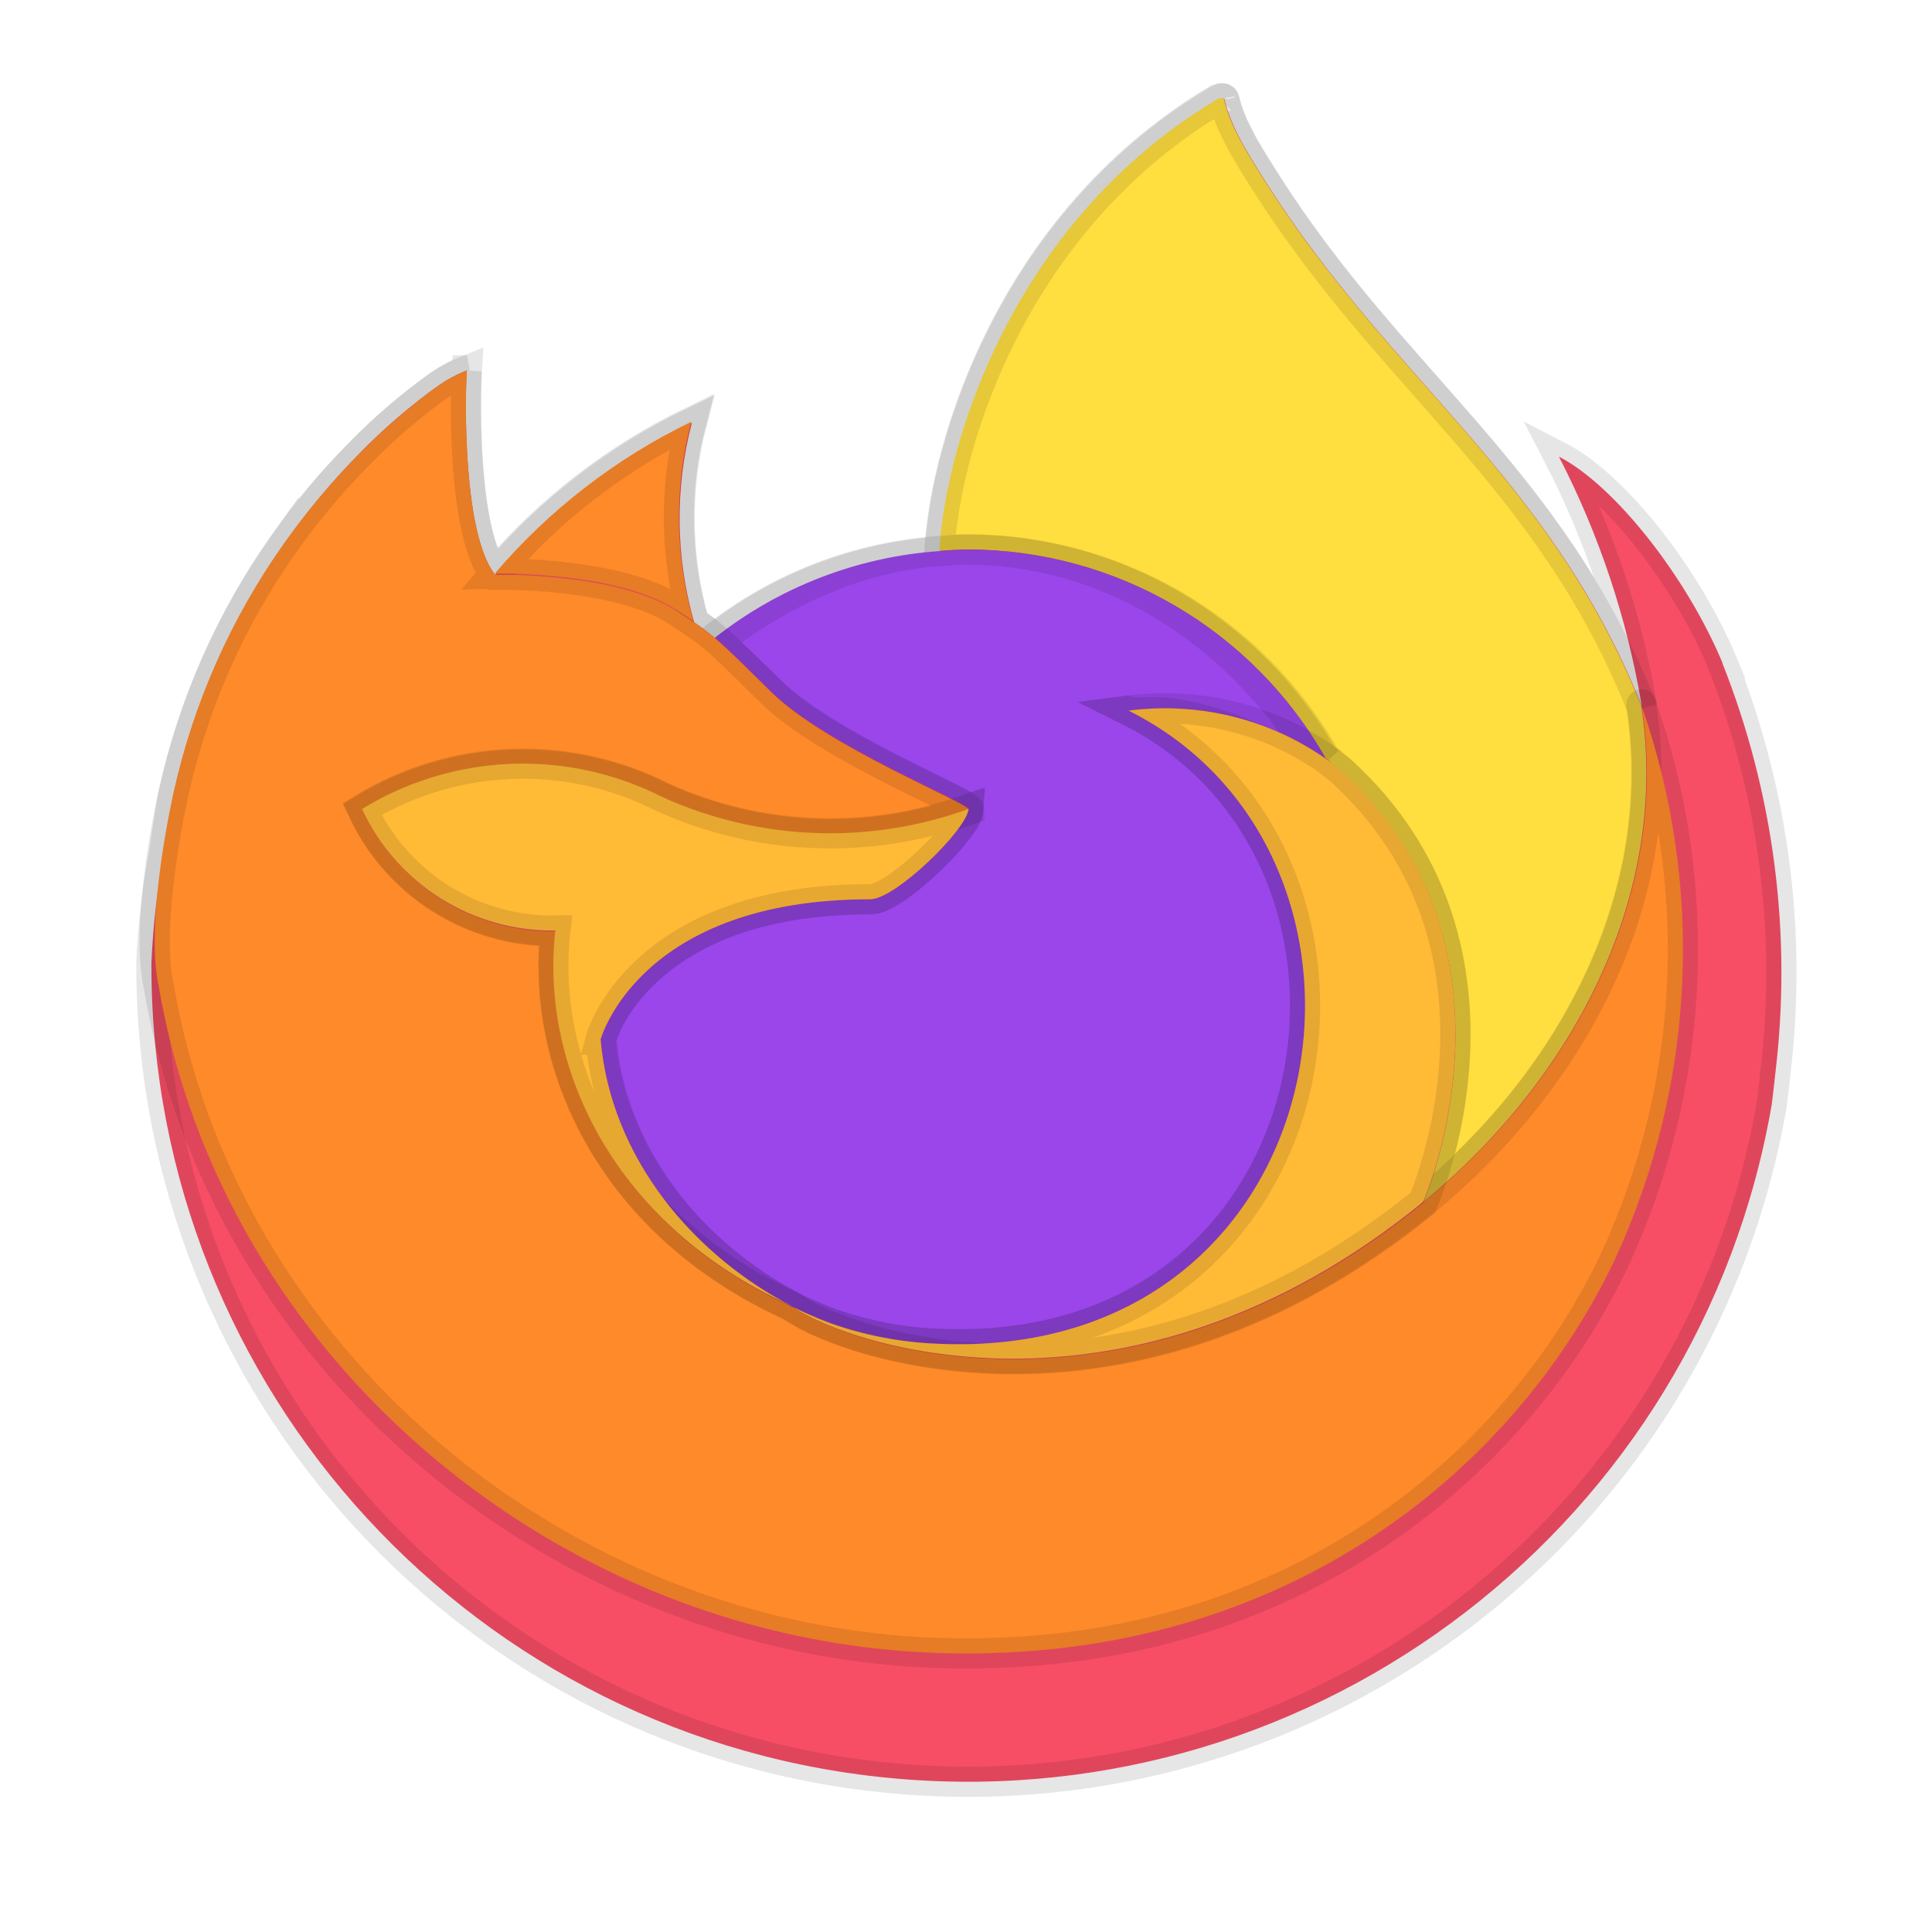
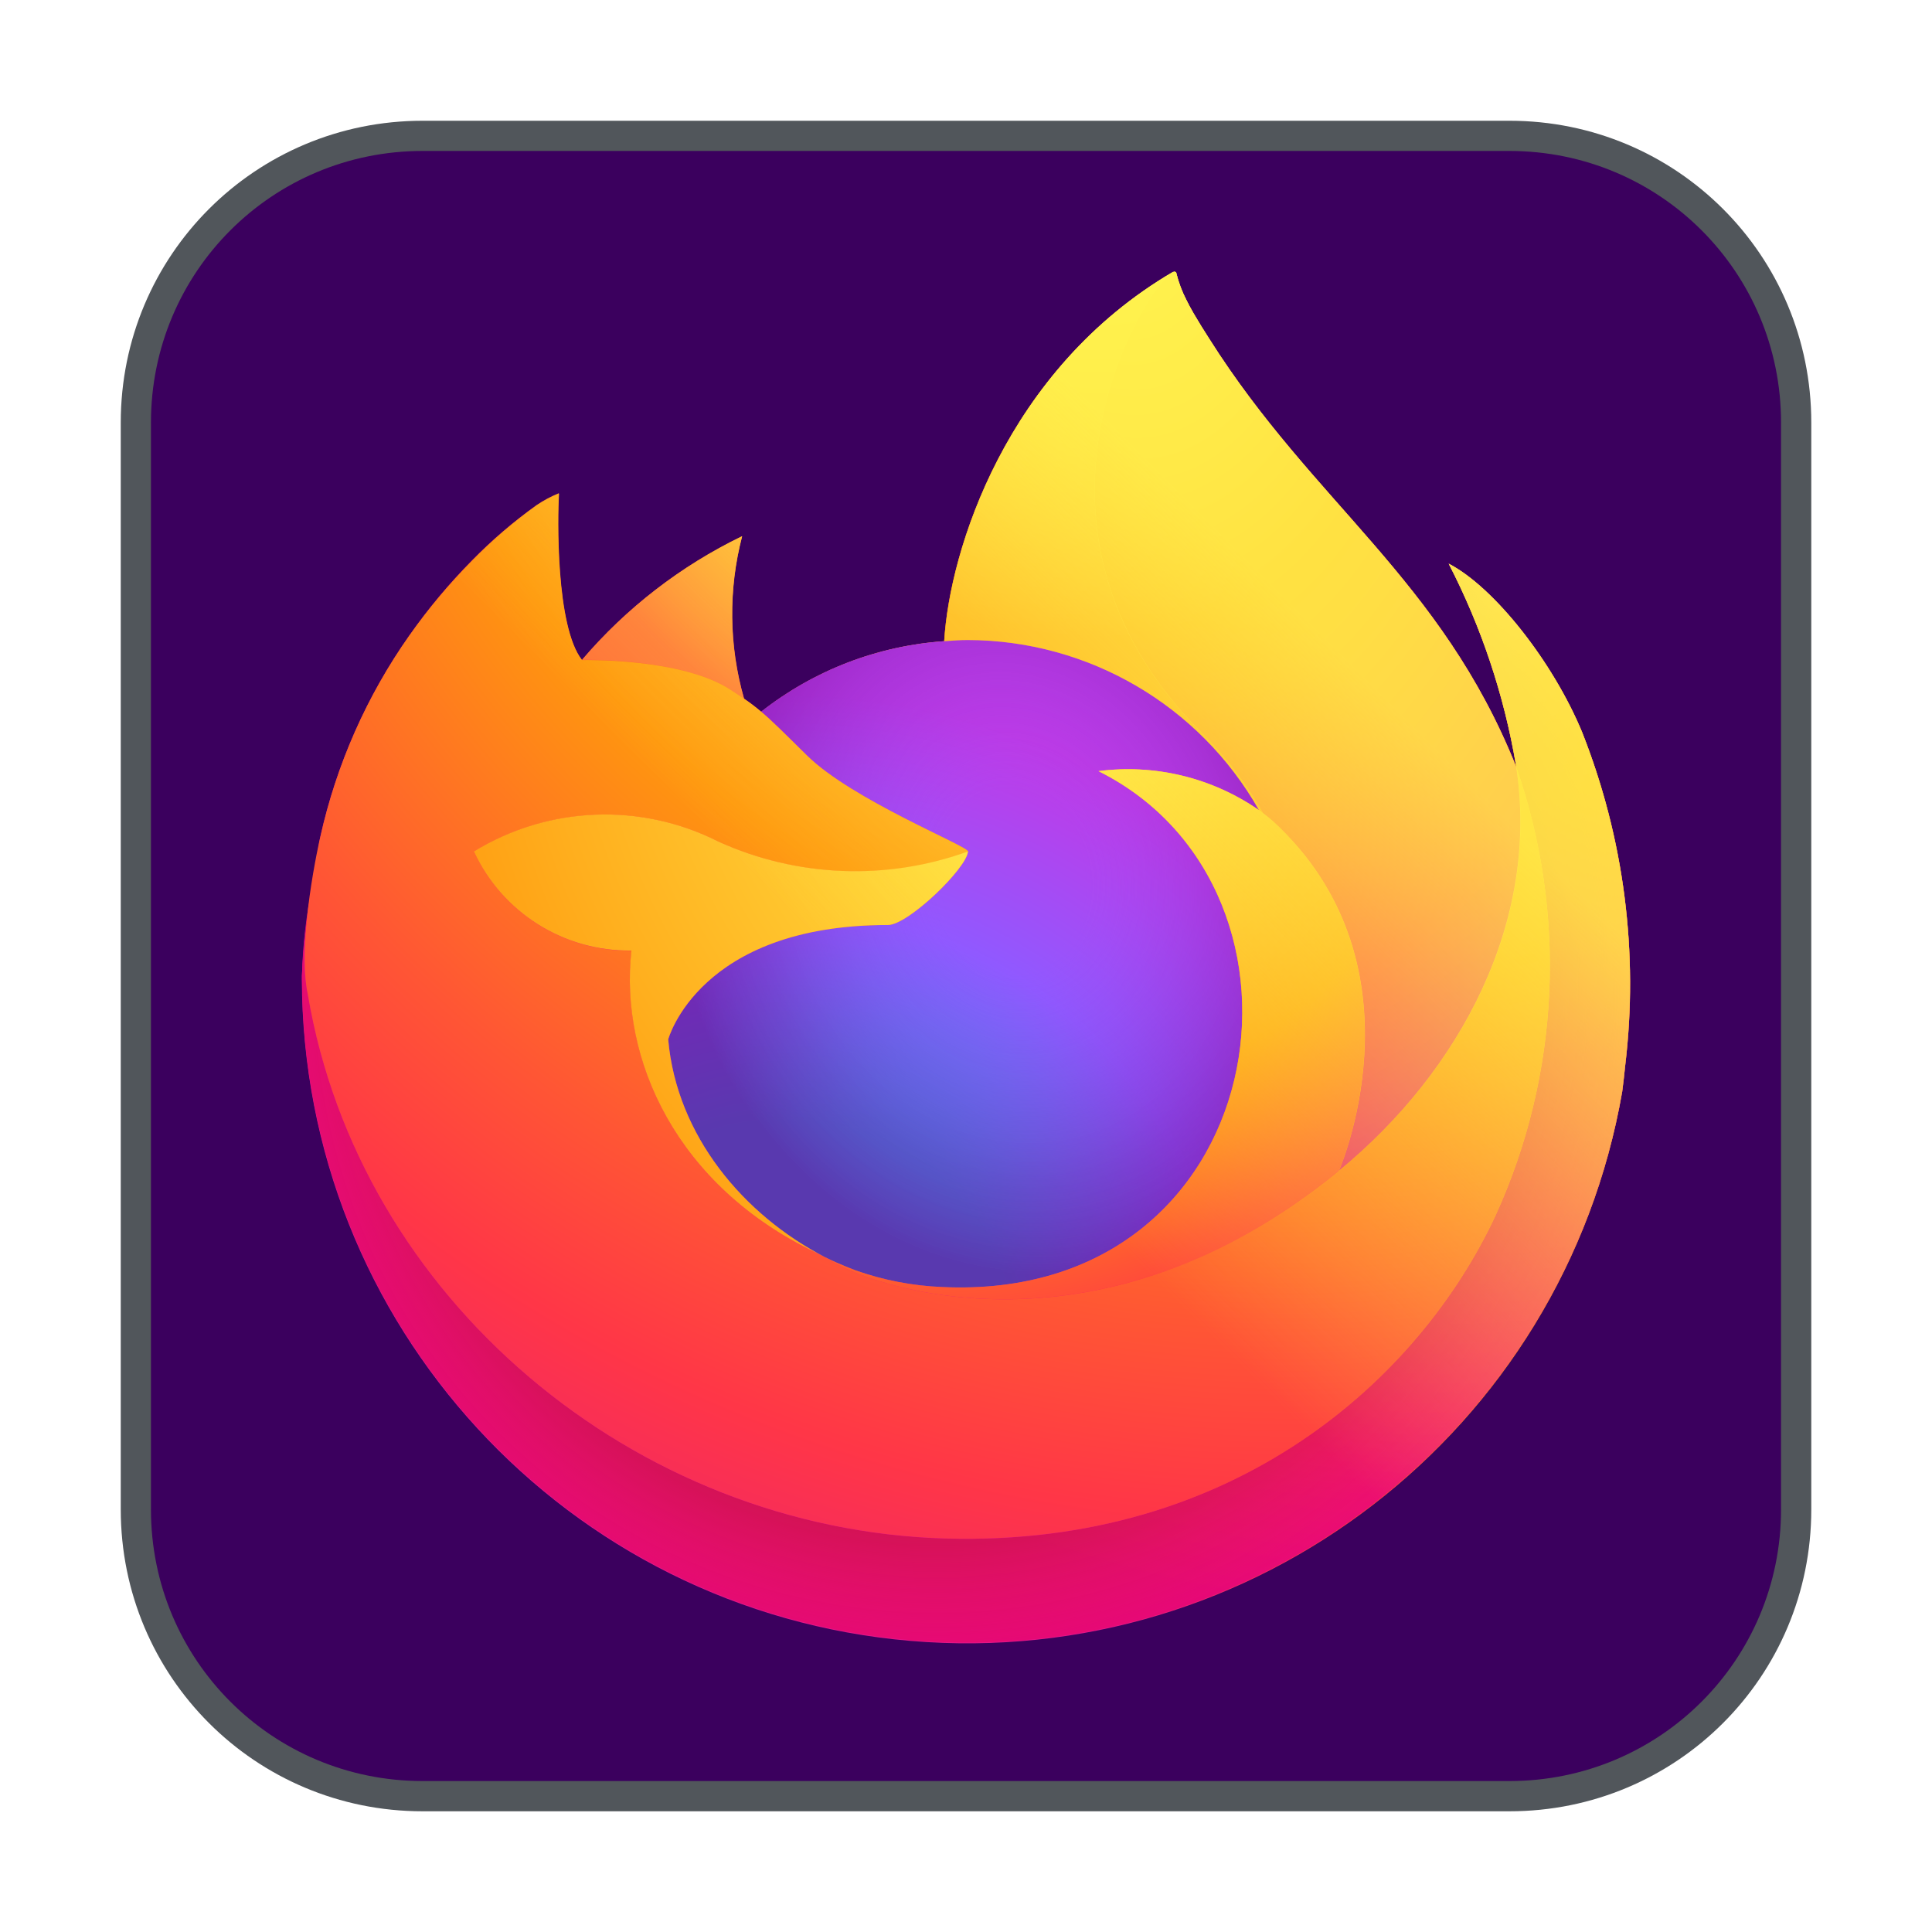
- <svg xmlns="http://www.w3.org/2000/svg" width="64" height="64" version="1.1" viewBox="0 0 16.933 16.933" id="svg24">
-   <defs id="defs28" />
-   <circle cx="296.65" cy="5.757" r="0" enable-background="new" style="fill:#d5d3cf;stroke-width:.872" id="circle2" />
-   <g stroke="#000000" stroke-opacity="0.098" stroke-width="0.265" id="g20">
-     <path d="M 15.098,5.813 C 14.787,5.065 14.157,4.257 13.663,4.002 c 0.352,0.682 0.596,1.414 0.724,2.171 l 0.001,0.012 c -0.809,-2.016 -2.18,-2.829 -3.3,-4.599 -0.057,-0.09 -0.113,-0.179 -0.168,-0.274 -0.032,-0.054 -0.057,-0.103 -0.079,-0.148 -0.046,-0.09 -0.082,-0.185 -0.107,-0.283 7.9e-5,-0.009 -0.007,-0.017 -0.016,-0.018 -0.004,-0.001 -0.009,-0.001 -0.013,0 -9.52e-4,0 -0.002,0.002 -0.004,0.002 -0.001,3.651e-4 -0.004,0.002 -0.005,0.003 l 0.003,-0.005 C 8.903,1.914 8.293,3.861 8.237,4.835 7.519,4.885 6.833,5.149 6.268,5.594 6.21,5.544 6.148,5.497 6.084,5.454 5.921,4.883 5.914,4.28 6.064,3.706 5.404,4.025 4.818,4.478 4.342,5.036 H 4.339 C 4.055,4.678 4.075,3.493 4.091,3.246 4.008,3.279 3.927,3.322 3.853,3.372 3.602,3.551 3.368,3.751 3.154,3.971 2.909,4.219 2.685,4.488 2.485,4.773 v 8.731e-4 -8.731e-4 c -0.46,0.652 -0.786,1.388 -0.96,2.167 l -0.01,0.047 c -0.013,0.063 -0.062,0.378 -0.07,0.447 0,0.005 -0.001,0.01 -0.002,0.016 -0.063,0.325 -0.101,0.655 -0.116,0.986 v 0.037 c 0.005,3.711 2.848,6.802 6.546,7.117 3.698,0.315 7.022,-2.25 7.655,-5.907 0.012,-0.092 0.022,-0.184 0.032,-0.277 0.147,-1.218 -0.012,-2.453 -0.464,-3.593 z M 6.854,11.411 c 0.033,0.016 0.065,0.033 0.099,0.049 l 0.005,0.004 C 6.924,11.447 6.889,11.43 6.854,11.412 Z m 7.535,-5.225 V 6.18 l 0.001,0.008 z" style="fill:#f74e66;fill-opacity:1;stroke:#000000;stroke-width:0.265;stroke-miterlimit:4;stroke-dasharray:none;stroke-opacity:0.1" id="path2080" />
-     <path id="path6" style="fill:#ffde3f;fill-opacity:1;stroke-width:1" d="m 40.422,3.23 c -6.79,3.976 -9.093,11.336 -9.305,15.018 0.315,-0.023 0.627,-0.049 0.949,-0.049 4.905,0.009 9.428,2.65 11.846,6.918 0.048,0.034 0.093,0.069 0.139,0.104 0.01,0.016 0.02,0.031 0.029,0.047 0.149,0.112 0.286,0.224 0.404,0.332 6.129,5.65 2.917,13.636 2.678,14.205 C 52.141,35.703 55.323,29.635 54.367,23.373 51.309,15.749 46.126,12.677 41.893,5.986 41.678,5.648 41.464,5.309 41.256,4.951 41.137,4.747 41.042,4.562 40.959,4.393 40.783,4.053 40.647,3.694 40.555,3.322 c -3.9e-4,-0.035 -0.026,-0.064 -0.061,-0.068 -0.017,-0.005 -0.034,-0.005 -0.051,0 -0.004,0 -0.009,0.006 -0.014,0.006 -0.004,0.001 -0.013,0.006 -0.02,0.01 0,0 -9.96e-4,-0.006 0.002,-0.023 z" transform="scale(0.2645781)" />
-     <path style="color:#000000;fill:#9a46eb;stroke:none;stroke-width:0.265;-inkscape-stroke:none" d="M 8.488,7.09 C 8.476,7.268 7.848,7.882 7.628,7.882 c -2.034,0 -2.364,1.23 -2.364,1.23 0.09,1.036 0.812,1.889 1.685,2.341 0.04,0.021 0.08,0.039 0.121,0.058 q 0.105,0.047 0.21,0.086 a 3.181,3.181 0 0 0 0.931,0.18 c 3.565,0.167 4.255,-4.263 1.683,-5.549 a 2.469,2.469 0 0 1 1.725,0.419 3.61,3.61 0 0 0 -3.134,-1.83 c -0.085,0 -0.168,0.007 -0.251,0.013 a 3.578,3.578 0 0 0 -1.968,0.759 c 0.109,0.092 0.232,0.216 0.491,0.471 0.485,0.478 1.73,0.973 1.733,1.032 z" id="path2492" />
-     <path style="color:#000000;fill:#000000;fill-opacity:0.098;stroke:none;-inkscape-stroke:none" d="m 8.484,4.684 c -0.092,0 -0.18,0.008 -0.262,0.014 C 7.479,4.748 6.767,5.023 6.182,5.484 L 6.055,5.584 6.178,5.688 c 0.102,0.086 0.225,0.209 0.484,0.465 0.267,0.263 0.704,0.505 1.08,0.697 0.188,0.096 0.359,0.179 0.482,0.24 0.041,0.02 0.066,0.034 0.094,0.049 -0.013,0.025 -0.011,0.028 -0.043,0.068 -0.058,0.075 -0.142,0.166 -0.23,0.25 C 7.956,7.541 7.861,7.619 7.779,7.674 7.698,7.728 7.62,7.75 7.627,7.75 6.583,7.75 5.955,8.068 5.594,8.398 5.232,8.728 5.137,9.078 5.137,9.078 l -0.006,0.021 0.002,0.023 c 0.095,1.09 0.848,1.978 1.754,2.447 0.043,0.022 0.088,0.042 0.129,0.061 0.072,0.032 0.144,0.063 0.217,0.09 h 0.002 c 0.312,0.11 0.64,0.174 0.971,0.188 1.836,0.085 2.968,-1.032 3.277,-2.332 0.275,-1.154 -0.195,-2.382 -1.221,-3.131 0.449,0.013 0.908,0.052 1.281,0.311 l 0.189,-0.176 c -0.01,-0.017 -0.031,-0.024 -0.041,-0.041 l 0.002,-0.002 c -0.001,-8.352e-4 -0.003,-0.001 -0.004,-0.002 C 11.019,5.398 9.808,4.686 8.484,4.684 Z m -0.002,0.266 c 1.11,0.002 2.085,0.592 2.734,1.473 -0.404,-0.177 -0.816,-0.349 -1.26,-0.307 -0.003,-0.001 -0.003,-0.004 -0.006,-0.006 v 0.004 C 9.924,6.116 9.902,6.092 9.875,6.096 L 9.445,6.152 9.834,6.346 C 11.062,6.959 11.509,8.321 11.225,9.516 10.94,10.71 9.944,11.726 8.217,11.645 h -0.002 c -0.304,-0.012 -0.602,-0.071 -0.889,-0.172 h -0.002 c -0.067,-0.025 -0.134,-0.054 -0.201,-0.084 v 0.002 C 7.083,11.373 7.046,11.355 7.01,11.336 6.179,10.906 5.501,10.093 5.406,9.123 5.412,9.102 5.472,8.867 5.771,8.594 6.084,8.309 6.637,8.014 7.627,8.014 c 0.117,0 0.202,-0.055 0.301,-0.121 C 8.027,7.826 8.129,7.74 8.227,7.648 8.324,7.557 8.415,7.459 8.484,7.369 8.554,7.279 8.611,7.216 8.619,7.1 l 0.002,-0.016 v -0.004 L 8.633,6.908 8.514,6.943 C 8.508,6.94 8.504,6.937 8.498,6.934 8.458,6.911 8.407,6.885 8.344,6.854 8.218,6.791 8.048,6.708 7.863,6.613 7.495,6.424 7.066,6.18 6.848,5.965 6.667,5.787 6.592,5.717 6.5,5.631 7.017,5.264 7.606,5.005 8.24,4.961 c 0.084,-0.006 0.165,-0.012 0.242,-0.012 z" id="path2494" />
-     <path id="path10" style="fill:#ff8a29;fill-opacity:1;stroke-width:1" d="m 15.467,12.27 a 4.832,4.832 0 0 0 -0.904,0.479 19.688,19.688 0 0 0 -2.641,2.264 23.607,23.607 0 0 0 -2.539,3.025 22.832,22.832 0 0 0 -3.627,8.191 c -0.013,0.055 -0.974,4.254 -0.5,6.432 2.086,12.328 13.261,21.741 25.945,22.1 11.739,0.332 19.237,-6.483 22.336,-13.131 a 24.483,24.483 0 0 0 0.854,-18.215 c 0.94,6.248 -2.242,12.297 -7.211,16.391 l -0.016,0.035 C 37.463,47.741 28.178,44.607 26.299,43.328 26.168,43.265 26.037,43.199 25.906,43.131 20.25,40.427 17.913,35.275 18.414,30.855 a 6.942,6.942 0 0 1 -6.404,-4.029 10.196,10.196 0 0 1 9.939,-0.398 13.462,13.462 0 0 0 10.15,0.398 c -0.01,-0.22 -4.717,-2.092 -6.551,-3.898 -0.98,-0.966 -1.445,-1.432 -1.857,-1.781 a 8.082,8.082 0 0 0 -0.697,-0.527 c -0.16,-0.109 -0.342,-0.229 -0.559,-0.371 -1.972,-1.282 -5.891,-1.212 -6.021,-1.209 h -0.014 c -1.071,-1.357 -0.995,-5.834 -0.934,-6.77 z m 38.924,11.145 c -0.002,-0.013 -0.004,-0.026 -0.006,-0.039 l -0.006,-0.045 c -0.004,-0.007 0,0.006 0,0.025 v 0.027 a 24.483,24.483 0 0 1 0.012,0.031 z M 22.896,13.973 a 20.022,20.022 0 0 0 -6.508,5.029 c 0.132,-0.003 4.054,-0.075 6.025,1.207 0.219,0.139 0.4,0.262 0.559,0.371 a 12.533,12.533 0 0 1 -0.076,-6.607 z" transform="scale(0.2645781)" />
-     <path id="path16" style="fill:#ffba36;fill-opacity:1;stroke:#000000;stroke-width:1;stroke-opacity:0.098" d="m 38.908,23.469 a 9.333,9.333 0 0 0 -1.521,0.072 c 9.724,4.862 7.114,21.603 -6.361,20.971 a 12.022,12.022 0 0 1 -3.518,-0.678 c -0.265,-0.099 -0.528,-0.208 -0.793,-0.326 -0.153,-0.07 -0.306,-0.138 -0.457,-0.217 l 0.02,0.014 c 1.879,1.283 11.16,4.416 20.863,-3.488 l 0.016,-0.035 c 0.242,-0.565 3.454,-8.553 -2.678,-14.201 -0.118,-0.108 -0.258,-0.22 -0.406,-0.332 -0.055,-0.041 -0.109,-0.084 -0.168,-0.125 A 9.333,9.333 0 0 0 38.908,23.469 Z m -21.256,1.832 a 10.196,10.196 0 0 0 -5.66,1.498 6.942,6.942 0 0 0 6.404,4.027 c -0.501,4.42 1.836,9.574 7.492,12.277 0.126,0.061 0.245,0.126 0.375,0.184 -3.301,-1.705 -6.027,-4.932 -6.367,-8.848 h -0.002 c 0,0 1.248,-4.65 8.936,-4.65 0.831,0 3.209,-2.318 3.252,-2.99 a 13.462,13.462 0 0 1 -10.15,-0.4 10.196,10.196 0 0 0 -4.279,-1.098 z" transform="scale(0.2645781)" />
+ <svg xmlns="http://www.w3.org/2000/svg" width="64" height="64" viewBox="0 0 16.933 16.933" version="1.1" id="svg5">
+   <defs id="defs2">
+     <linearGradient gradientTransform="matrix(0.1161968,0,0,0.1161968,1.701064,1.587028)" gradientUnits="userSpaceOnUse" y2="74.468" x2="6.447" y1="12.393" x1="70.786" id="a">
+       <stop id="stop834" stop-color="#fff44f" offset=".048" />
+       <stop id="stop836" stop-color="#ffe847" offset=".111" />
+       <stop id="stop838" stop-color="#ffc830" offset=".225" />
+       <stop id="stop840" stop-color="#ff980e" offset=".368" />
+       <stop id="stop842" stop-color="#ff8b16" offset=".401" />
+       <stop id="stop844" stop-color="#ff672a" offset=".462" />
+       <stop id="stop846" stop-color="#ff3647" offset=".534" />
+       <stop id="stop848" stop-color="#e31587" offset=".705" />
+     </linearGradient>
+     <radialGradient gradientUnits="userSpaceOnUse" gradientTransform="matrix(0.1161968,0,0,0.1161968,928.3704,992.0486)" r="80.797" cy="-8515.121" cx="-7907.187" id="b">
+       <stop id="stop851" stop-color="#ffbd4f" offset=".129" />
+       <stop id="stop853" stop-color="#ffac31" offset=".186" />
+       <stop id="stop855" stop-color="#ff9d17" offset=".247" />
+       <stop id="stop857" stop-color="#ff980e" offset=".283" />
+       <stop id="stop859" stop-color="#ff563b" offset=".403" />
+       <stop id="stop861" stop-color="#ff3750" offset=".467" />
+       <stop id="stop863" stop-color="#f5156c" offset=".71" />
+       <stop id="stop865" stop-color="#eb0878" offset=".782" />
+       <stop id="stop867" stop-color="#e50080" offset=".86" />
+     </radialGradient>
+     <radialGradient gradientUnits="userSpaceOnUse" gradientTransform="matrix(0.1161968,0,0,0.1161968,928.3704,992.0486)" r="80.797" cy="-8482.089" cx="-7936.711" id="c">
+       <stop id="stop870" stop-color="#960e18" offset=".3" />
+       <stop id="stop872" stop-opacity=".74" stop-color="#b11927" offset=".351" />
+       <stop id="stop874" stop-opacity=".343" stop-color="#db293d" offset=".435" />
+       <stop id="stop876" stop-opacity=".094" stop-color="#f5334b" offset=".497" />
+       <stop id="stop878" stop-opacity="0" stop-color="#ff3750" offset=".53" />
+     </radialGradient>
+     <radialGradient gradientUnits="userSpaceOnUse" gradientTransform="matrix(0.1161968,0,0,0.1161968,928.3704,992.0486)" r="58.534" cy="-8533.457" cx="-7926.97" id="d">
+       <stop id="stop881" stop-color="#fff44f" offset=".132" />
+       <stop id="stop883" stop-color="#ffdc3e" offset=".252" />
+       <stop id="stop885" stop-color="#ff9d12" offset=".506" />
+       <stop id="stop887" stop-color="#ff980e" offset=".526" />
+     </radialGradient>
+     <radialGradient gradientUnits="userSpaceOnUse" gradientTransform="matrix(0.1161968,0,0,0.1161968,928.3704,992.0486)" r="38.471" cy="-8460.984" cx="-7945.648" id="e">
+       <stop id="stop890" stop-color="#3a8ee6" offset=".353" />
+       <stop id="stop892" stop-color="#5c79f0" offset=".472" />
+       <stop id="stop894" stop-color="#9059ff" offset=".669" />
+       <stop id="stop896" stop-color="#c139e6" offset="1" />
+     </radialGradient>
+     <radialGradient gradientUnits="userSpaceOnUse" gradientTransform="matrix(0.1129433,-0.02730624,0.03195412,0.1322319,1174.278,911.8492)" r="20.397" cy="-8491.546" cx="-7935.62" id="f">
+       <stop id="stop899" stop-opacity="0" stop-color="#9059ff" offset=".206" />
+       <stop id="stop901" stop-opacity=".064" stop-color="#8c4ff3" offset=".278" />
+       <stop id="stop903" stop-opacity=".45" stop-color="#7716a8" offset=".747" />
+       <stop id="stop905" stop-opacity=".6" stop-color="#6e008b" offset=".975" />
+     </radialGradient>
+     <radialGradient gradientUnits="userSpaceOnUse" gradientTransform="matrix(0.1161968,0,0,0.1161968,928.3704,992.0486)" r="27.676" cy="-8518.427" cx="-7937.731" id="g">
+       <stop id="stop908" stop-color="#ffe226" offset="0" />
+       <stop id="stop910" stop-color="#ffdb27" offset=".121" />
+       <stop id="stop912" stop-color="#ffc82a" offset=".295" />
+       <stop id="stop914" stop-color="#ffa930" offset=".502" />
+       <stop id="stop916" stop-color="#ff7e37" offset=".732" />
+       <stop id="stop918" stop-color="#ff7139" offset=".792" />
+     </radialGradient>
+     <radialGradient gradientUnits="userSpaceOnUse" gradientTransform="matrix(0.1161968,0,0,0.1161968,928.3704,992.0486)" r="118.081" cy="-8535.981" cx="-7915.977" id="h">
+       <stop id="stop921" stop-color="#fff44f" offset=".113" />
+       <stop id="stop923" stop-color="#ff980e" offset=".456" />
+       <stop id="stop925" stop-color="#ff5634" offset=".622" />
+       <stop id="stop927" stop-color="#ff3647" offset=".716" />
+       <stop id="stop929" stop-color="#e31587" offset=".904" />
+     </radialGradient>
+     <radialGradient gradientUnits="userSpaceOnUse" gradientTransform="matrix(0.01220066,0.1156158,-0.07587651,0.00801757,-542.5652,985.7962)" r="86.499" cy="-8522.859" cx="-7927.165" id="i">
+       <stop id="stop932" stop-color="#fff44f" offset="0" />
+       <stop id="stop934" stop-color="#ffe847" offset=".06" />
+       <stop id="stop936" stop-color="#ffc830" offset=".168" />
+       <stop id="stop938" stop-color="#ff980e" offset=".304" />
+       <stop id="stop940" stop-color="#ff8b16" offset=".356" />
+       <stop id="stop942" stop-color="#ff672a" offset=".455" />
+       <stop id="stop944" stop-color="#ff3647" offset=".57" />
+       <stop id="stop946" stop-color="#e31587" offset=".737" />
+     </radialGradient>
+     <radialGradient gradientUnits="userSpaceOnUse" gradientTransform="matrix(0.1161968,0,0,0.1161968,928.3704,992.0486)" r="73.72" cy="-8508.176" cx="-7938.383" id="j">
+       <stop id="stop949" stop-color="#fff44f" offset=".137" />
+       <stop id="stop951" stop-color="#ff980e" offset=".48" />
+       <stop id="stop953" stop-color="#ff5634" offset=".592" />
+       <stop id="stop955" stop-color="#ff3647" offset=".655" />
+       <stop id="stop957" stop-color="#e31587" offset=".904" />
+     </radialGradient>
+     <radialGradient gradientUnits="userSpaceOnUse" gradientTransform="matrix(0.1161968,0,0,0.1161968,928.3704,992.0486)" r="80.686" cy="-8503.861" cx="-7918.923" id="k">
+       <stop id="stop960" stop-color="#fff44f" offset=".094" />
+       <stop id="stop962" stop-color="#ffe141" offset=".231" />
+       <stop id="stop964" stop-color="#ffaf1e" offset=".509" />
+       <stop id="stop966" stop-color="#ff980e" offset=".626" />
+     </radialGradient>
+     <linearGradient gradientTransform="matrix(0.1161968,0,0,0.1161968,1.701064,1.587028)" gradientUnits="userSpaceOnUse" y2="66.806" x2="15.267" y1="12.061" x1="70.013" id="l">
+       <stop id="stop969" stop-opacity=".8" stop-color="#fff44f" offset=".167" />
+       <stop id="stop971" stop-opacity=".634" stop-color="#fff44f" offset=".266" />
+       <stop id="stop973" stop-opacity=".217" stop-color="#fff44f" offset=".489" />
+       <stop id="stop975" stop-opacity="0" stop-color="#fff44f" offset=".6" />
+     </linearGradient>
+   </defs>
+   <path id="rect846" style="fill:#51565b;stroke-width:1.037" d="M 14 4 C 8.46 4 4 8.46 4 14 L 4 50 C 4 55.54 8.46 60 14 60 L 50 60 C 55.54 60 60 55.54 60 50 L 60 14 C 60 8.46 55.54 4 50 4 L 14 4 z M 15.285 6 L 48.715 6 C 53.859 6 58 10.141 58 15.285 L 58 48.715 C 58 53.859 53.859 58 48.715 58 L 15.285 58 C 10.141 58 6 53.859 6 48.715 L 6 15.285 C 6 10.141 10.141 6 15.285 6 z " transform="scale(0.2645833)" />
+   <path id="rect950" style="fill:#3b005e;fill-opacity:1;stroke-width:0.265" d="m 3.704,1.323 h 9.525 c 1.319,0 2.381,1.062 2.381,2.381 v 9.525 c 0,1.319 -1.062,2.381 -2.381,2.381 H 3.704 c -1.319,0 -2.381,-1.062 -2.381,-2.381 V 3.704 c 0,-1.319 1.062,-2.381 2.381,-2.381 z" />
+   <g id="g932" transform="matrix(1.294117,0,0,1.294117,0.2490205,0.326839)">
+     <path style="fill:url(#a);stroke-width:0.116" id="path980" d="M 10.522,4.705 C 10.327,4.234 9.93,3.726 9.619,3.565 A 4.679,4.679 0 0 1 10.075,4.932 l 7.99e-4,0.008 C 9.567,3.67 8.703,3.158 7.998,2.043 7.962,1.987 7.927,1.931 7.892,1.871 7.872,1.837 7.856,1.806 7.842,1.778 A 0.82,0.82 0 0 1 7.775,1.6 0.012,0.012 0 0 0 7.765,1.588 a 0.016,0.016 0 0 0 -0.008,0 c -5.703e-4,0 -0.001,0.001 -0.002,0.001 -7.181e-4,2.323e-4 -0.002,0.001 -0.003,0.002 l 0.002,-0.003 C 6.621,2.25 6.238,3.477 6.202,4.09 A 2.253,2.253 0 0 0 4.963,4.568 1.346,1.346 0 0 0 4.847,4.479 2.088,2.088 0 0 1 4.834,3.379 3.335,3.335 0 0 0 3.75,4.217 h -0.002 C 3.57,3.99 3.582,3.244 3.592,3.088 A 0.805,0.805 0 0 0 3.442,3.168 3.28,3.28 0 0 0 3.002,3.545 3.933,3.933 0 0 0 2.581,4.05 v 7.179e-4 -8.46e-4 A 3.803,3.803 0 0 0 1.977,5.415 l -0.006,0.03 c -0.008,0.04 -0.039,0.238 -0.044,0.281 0,0.003 -7.181e-4,0.007 -0.001,0.01 A 4.292,4.292 0 0 0 1.852,6.356 v 0.023 a 4.504,4.504 0 0 0 8.942,0.762 c 0.008,-0.058 0.014,-0.116 0.02,-0.174 A 4.631,4.631 0 0 0 10.522,4.705 Z M 5.332,8.23 c 0.021,0.01 0.041,0.021 0.062,0.031 l 0.003,0.002 Q 5.364,8.247 5.332,8.23 Z M 6.363,5.514 Z M 10.076,4.94 v -0.004 l 7.97e-4,0.005 z" />
+     <path style="fill:url(#b);stroke-width:0.116" id="path982" d="M 10.522,4.705 C 10.327,4.234 9.93,3.726 9.619,3.565 A 4.679,4.679 0 0 1 10.075,4.932 v 0.004 l 7.99e-4,0.005 A 4.079,4.079 0 0 1 9.936,7.98 C 9.419,9.088 8.17,10.223 6.215,10.168 4.101,10.108 2.241,8.54 1.893,6.486 c -0.063,-0.324 0,-0.488 0.032,-0.751 a 3.355,3.355 0 0 0 -0.072,0.621 v 0.023 A 4.504,4.504 0 0 0 10.794,7.141 c 0.008,-0.058 0.014,-0.116 0.02,-0.174 A 4.631,4.631 0 0 0 10.522,4.705 Z" />
+     <path style="fill:url(#c);stroke-width:0.116" id="path984" d="M 10.522,4.705 C 10.327,4.234 9.93,3.726 9.619,3.565 A 4.679,4.679 0 0 1 10.075,4.932 v 0.004 l 7.99e-4,0.005 A 4.079,4.079 0 0 1 9.936,7.98 C 9.419,9.088 8.17,10.223 6.215,10.168 4.101,10.108 2.241,8.54 1.893,6.486 c -0.063,-0.324 0,-0.488 0.032,-0.751 a 3.355,3.355 0 0 0 -0.072,0.621 v 0.023 A 4.504,4.504 0 0 0 10.794,7.141 c 0.008,-0.058 0.014,-0.116 0.02,-0.174 A 4.631,4.631 0 0 0 10.522,4.705 Z" />
+     <path style="fill:url(#d);stroke-width:0.116" id="path986" d="m 8.334,5.234 c 0.01,0.007 0.019,0.014 0.028,0.021 A 2.452,2.452 0 0 0 7.944,4.709 C 6.544,3.309 7.577,1.674 7.751,1.591 l 0.002,-0.003 C 6.621,2.25 6.238,3.476 6.202,4.09 c 0.053,-0.004 0.105,-0.008 0.158,-0.008 a 2.273,2.273 0 0 1 1.973,1.152 z" />
+     <path style="fill:url(#e);stroke-width:0.116" id="path988" d="m 6.363,5.514 c -0.007,0.112 -0.403,0.498 -0.542,0.498 -1.281,0 -1.488,0.775 -1.488,0.775 0.057,0.652 0.511,1.19 1.061,1.474 0.025,0.013 0.051,0.025 0.076,0.036 q 0.066,0.029 0.132,0.054 a 2.003,2.003 0 0 0 0.586,0.113 C 8.433,8.569 8.868,5.78 7.248,4.97 A 1.555,1.555 0 0 1 8.334,5.234 2.273,2.273 0 0 0 6.361,4.082 c -0.053,0 -0.106,0.004 -0.158,0.008 A 2.253,2.253 0 0 0 4.963,4.567 c 0.069,0.058 0.146,0.136 0.309,0.297 0.306,0.301 1.089,0.613 1.091,0.65 z" />
+     <path style="fill:url(#f);stroke-width:0.116" id="path990" d="m 6.363,5.514 c -0.007,0.112 -0.403,0.498 -0.542,0.498 -1.281,0 -1.488,0.775 -1.488,0.775 0.057,0.652 0.511,1.19 1.061,1.474 0.025,0.013 0.051,0.025 0.076,0.036 q 0.066,0.029 0.132,0.054 a 2.003,2.003 0 0 0 0.586,0.113 C 8.433,8.569 8.868,5.78 7.248,4.97 A 1.555,1.555 0 0 1 8.334,5.234 2.273,2.273 0 0 0 6.361,4.082 c -0.053,0 -0.106,0.004 -0.158,0.008 A 2.253,2.253 0 0 0 4.963,4.567 c 0.069,0.058 0.146,0.136 0.309,0.297 0.306,0.301 1.089,0.613 1.091,0.65 z" />
+     <path style="fill:url(#g);stroke-width:0.116" id="path992" d="m 4.753,4.418 c 0.036,0.023 0.067,0.043 0.093,0.062 A 2.088,2.088 0 0 1 4.833,3.379 3.335,3.335 0 0 0 3.749,4.216 c 0.022,-5.703e-4 0.675,-0.012 1.004,0.201 z" />
+     <path style="fill:url(#h);stroke-width:0.116" id="path994" d="m 1.893,6.486 c 0.348,2.054 2.209,3.622 4.322,3.681 1.956,0.055 3.205,-1.08 3.721,-2.187 A 4.079,4.079 0 0 0 10.076,4.941 v -0.004 c 0,-0.003 -7.18e-4,-0.005 0,-0.004 l 7.98e-4,0.008 C 10.237,5.983 9.706,6.993 8.877,7.677 l -0.003,0.006 C 7.258,8.999 5.712,8.477 5.399,8.264 Q 5.366,8.248 5.333,8.231 C 4.391,7.781 4.002,6.922 4.085,6.186 A 1.157,1.157 0 0 1 3.018,5.515 1.699,1.699 0 0 1 4.674,5.448 2.243,2.243 0 0 0 6.365,5.515 C 6.363,5.478 5.579,5.166 5.274,4.865 5.111,4.704 5.033,4.627 4.964,4.569 A 1.346,1.346 0 0 0 4.848,4.481 C 4.821,4.462 4.791,4.443 4.755,4.419 4.427,4.205 3.773,4.217 3.752,4.218 h -0.002 C 3.571,3.991 3.584,3.245 3.594,3.09 A 0.805,0.805 0 0 0 3.444,3.169 3.28,3.28 0 0 0 3.004,3.546 3.933,3.933 0 0 0 2.581,4.05 v 6.758e-4 -8.461e-4 A 3.803,3.803 0 0 0 1.977,5.415 C 1.974,5.424 1.814,6.123 1.893,6.486 Z" />
+     <path style="fill:url(#i);stroke-width:0.116" id="path996" d="m 7.944,4.709 a 2.452,2.452 0 0 1 0.418,0.546 c 0.025,0.019 0.048,0.037 0.068,0.055 1.021,0.941 0.486,2.272 0.446,2.366 C 9.705,6.994 10.235,5.983 10.076,4.94 9.567,3.67 8.703,3.158 7.998,2.043 7.962,1.987 7.927,1.931 7.892,1.871 7.872,1.837 7.856,1.806 7.842,1.778 A 0.82,0.82 0 0 1 7.775,1.6 0.012,0.012 0 0 0 7.765,1.588 a 0.016,0.016 0 0 0 -0.008,0 c -5.701e-4,0 -0.002,0.001 -0.002,0.001 -7.179e-4,2.323e-4 -0.002,0.001 -0.003,0.002 -0.174,0.083 -1.207,1.718 0.193,3.118 z" />
+     <path style="fill:url(#j);stroke-width:0.116" id="path998" d="m 8.429,5.31 c -0.02,-0.018 -0.043,-0.037 -0.068,-0.055 -0.009,-0.007 -0.018,-0.014 -0.028,-0.021 A 1.555,1.555 0 0 0 7.247,4.97 C 8.867,5.78 8.433,8.569 6.188,8.464 A 2.003,2.003 0 0 1 5.602,8.351 Q 5.536,8.326 5.47,8.297 C 5.444,8.285 5.419,8.274 5.394,8.261 l 0.003,0.002 c 0.313,0.214 1.859,0.736 3.476,-0.581 l 0.003,-0.006 C 8.915,7.582 9.45,6.251 8.429,5.31 Z" />
+     <path style="fill:url(#k);stroke-width:0.116" id="path1000" d="m 4.333,6.787 c 0,0 0.208,-0.775 1.488,-0.775 0.138,0 0.535,-0.386 0.542,-0.498 A 2.243,2.243 0 0 1 4.673,5.447 1.699,1.699 0 0 0 3.017,5.514 1.157,1.157 0 0 0 4.084,6.185 c -0.083,0.736 0.306,1.595 1.248,2.045 0.021,0.01 0.041,0.021 0.062,0.031 C 4.844,7.976 4.39,7.439 4.333,6.787 Z" />
+     <path style="fill:url(#l);stroke-width:0.116" id="path1002" d="M 10.522,4.705 C 10.327,4.234 9.93,3.726 9.619,3.565 A 4.679,4.679 0 0 1 10.075,4.932 l 7.99e-4,0.008 C 9.567,3.67 8.703,3.158 7.998,2.043 7.962,1.987 7.927,1.931 7.892,1.871 7.872,1.837 7.856,1.806 7.842,1.778 A 0.82,0.82 0 0 1 7.775,1.6 0.012,0.012 0 0 0 7.765,1.588 a 0.016,0.016 0 0 0 -0.008,0 c -5.703e-4,0 -0.001,0.001 -0.002,0.001 -7.181e-4,2.323e-4 -0.002,0.001 -0.003,0.002 l 0.002,-0.003 c -1.131,0.662 -1.515,1.888 -1.55,2.502 0.053,-0.004 0.105,-0.008 0.158,-0.008 A 2.273,2.273 0 0 1 8.334,5.234 1.555,1.555 0 0 0 7.248,4.97 C 8.868,5.78 8.433,8.569 6.188,8.464 A 2.003,2.003 0 0 1 5.602,8.351 Q 5.536,8.326 5.47,8.297 c -0.025,-0.012 -0.051,-0.023 -0.076,-0.036 l 0.003,0.002 q -0.033,-0.016 -0.066,-0.033 c 0.021,0.01 0.041,0.021 0.062,0.031 C 4.844,7.976 4.39,7.439 4.333,6.787 c 0,0 0.208,-0.775 1.488,-0.775 0.138,0 0.535,-0.386 0.542,-0.498 C 6.362,5.477 5.578,5.165 5.272,4.864 5.109,4.703 5.032,4.626 4.963,4.568 A 1.346,1.346 0 0 0 4.847,4.479 2.088,2.088 0 0 1 4.834,3.379 3.335,3.335 0 0 0 3.75,4.216 h -0.002 C 3.569,3.99 3.582,3.244 3.592,3.088 A 0.805,0.805 0 0 0 3.442,3.168 3.28,3.28 0 0 0 3.002,3.545 3.933,3.933 0 0 0 2.581,4.05 v 6.759e-4 -8.461e-4 A 3.803,3.803 0 0 0 1.977,5.415 l -0.006,0.03 c -0.008,0.04 -0.046,0.241 -0.052,0.284 0,0.003 0,-0.003 0,0 a 5.24,5.24 0 0 0 -0.066,0.628 v 0.023 A 4.504,4.504 0 0 0 10.794,7.141 c 0.008,-0.058 0.014,-0.116 0.02,-0.174 a 4.631,4.631 0 0 0 -0.292,-2.262 z m -0.447,0.231 7.98e-4,0.005 z" />
  </g>
-   <circle cx="-15.774" cy="13.461" r="0" enable-background="new" style="fill:#d5d3cf;stroke-width:.872" id="circle22" />
</svg>
